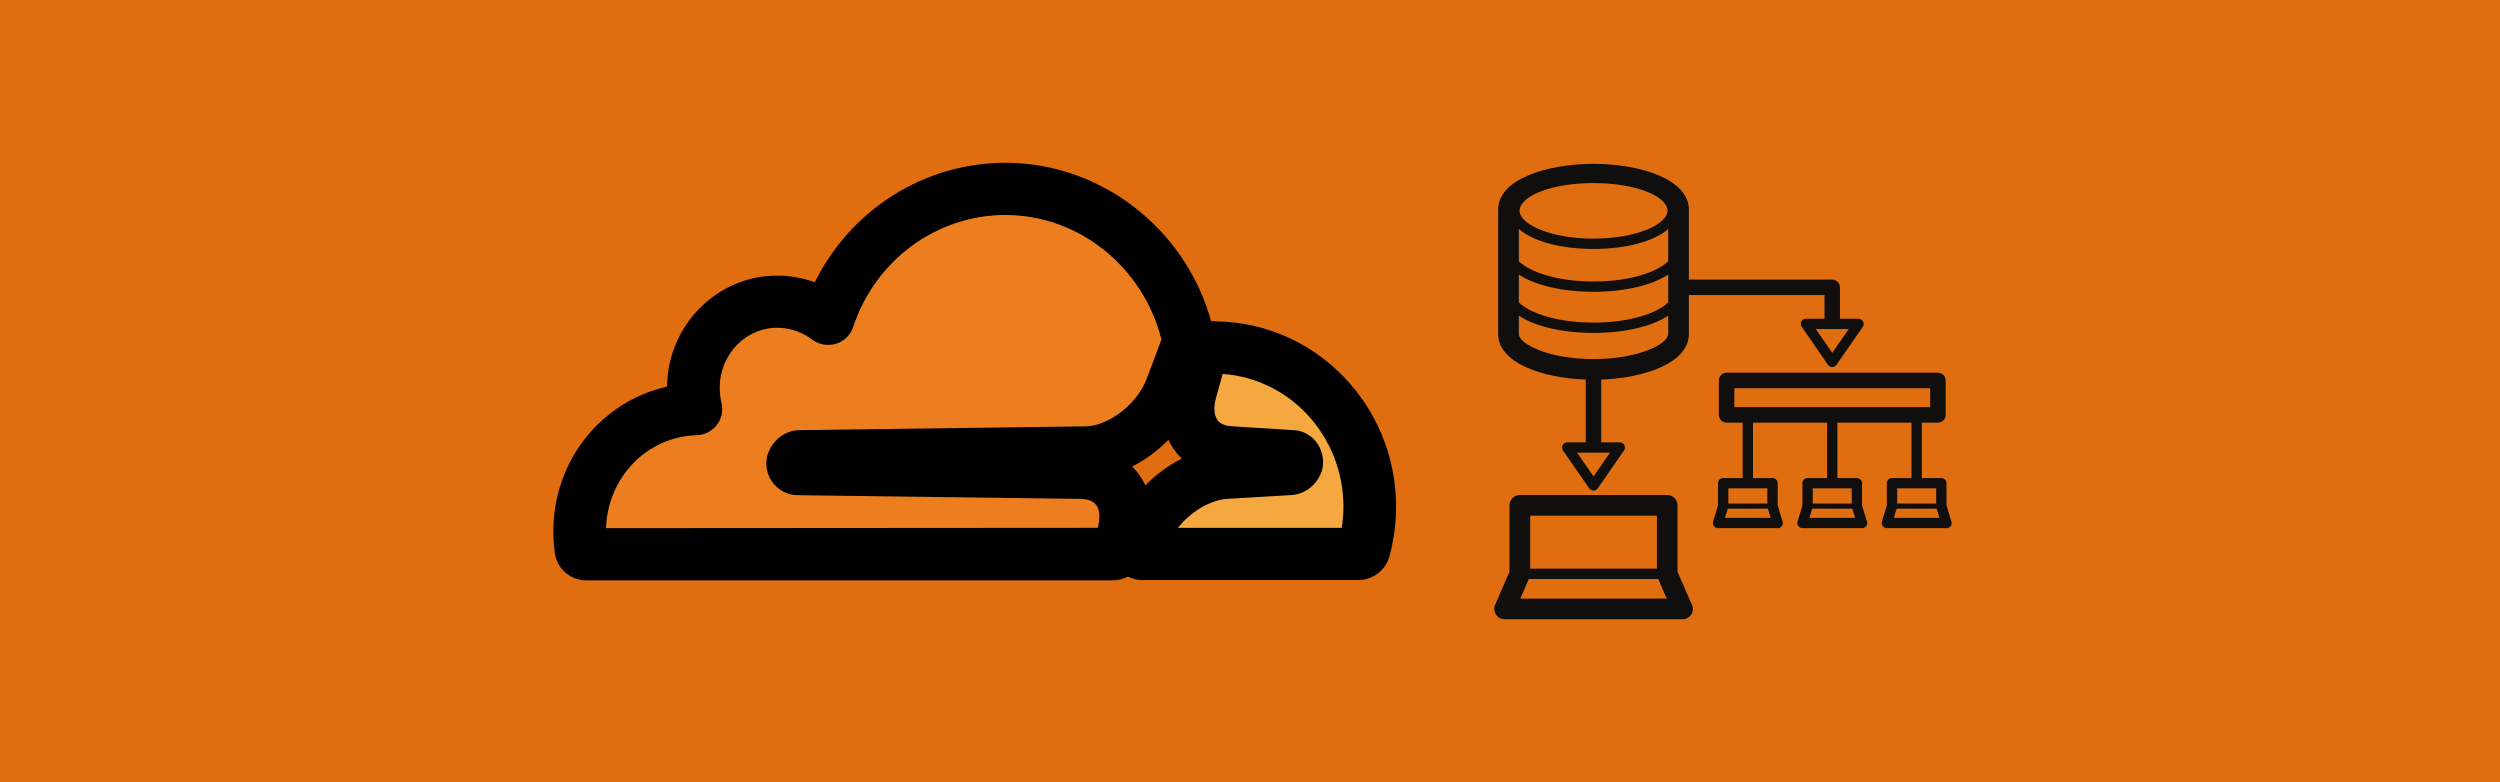
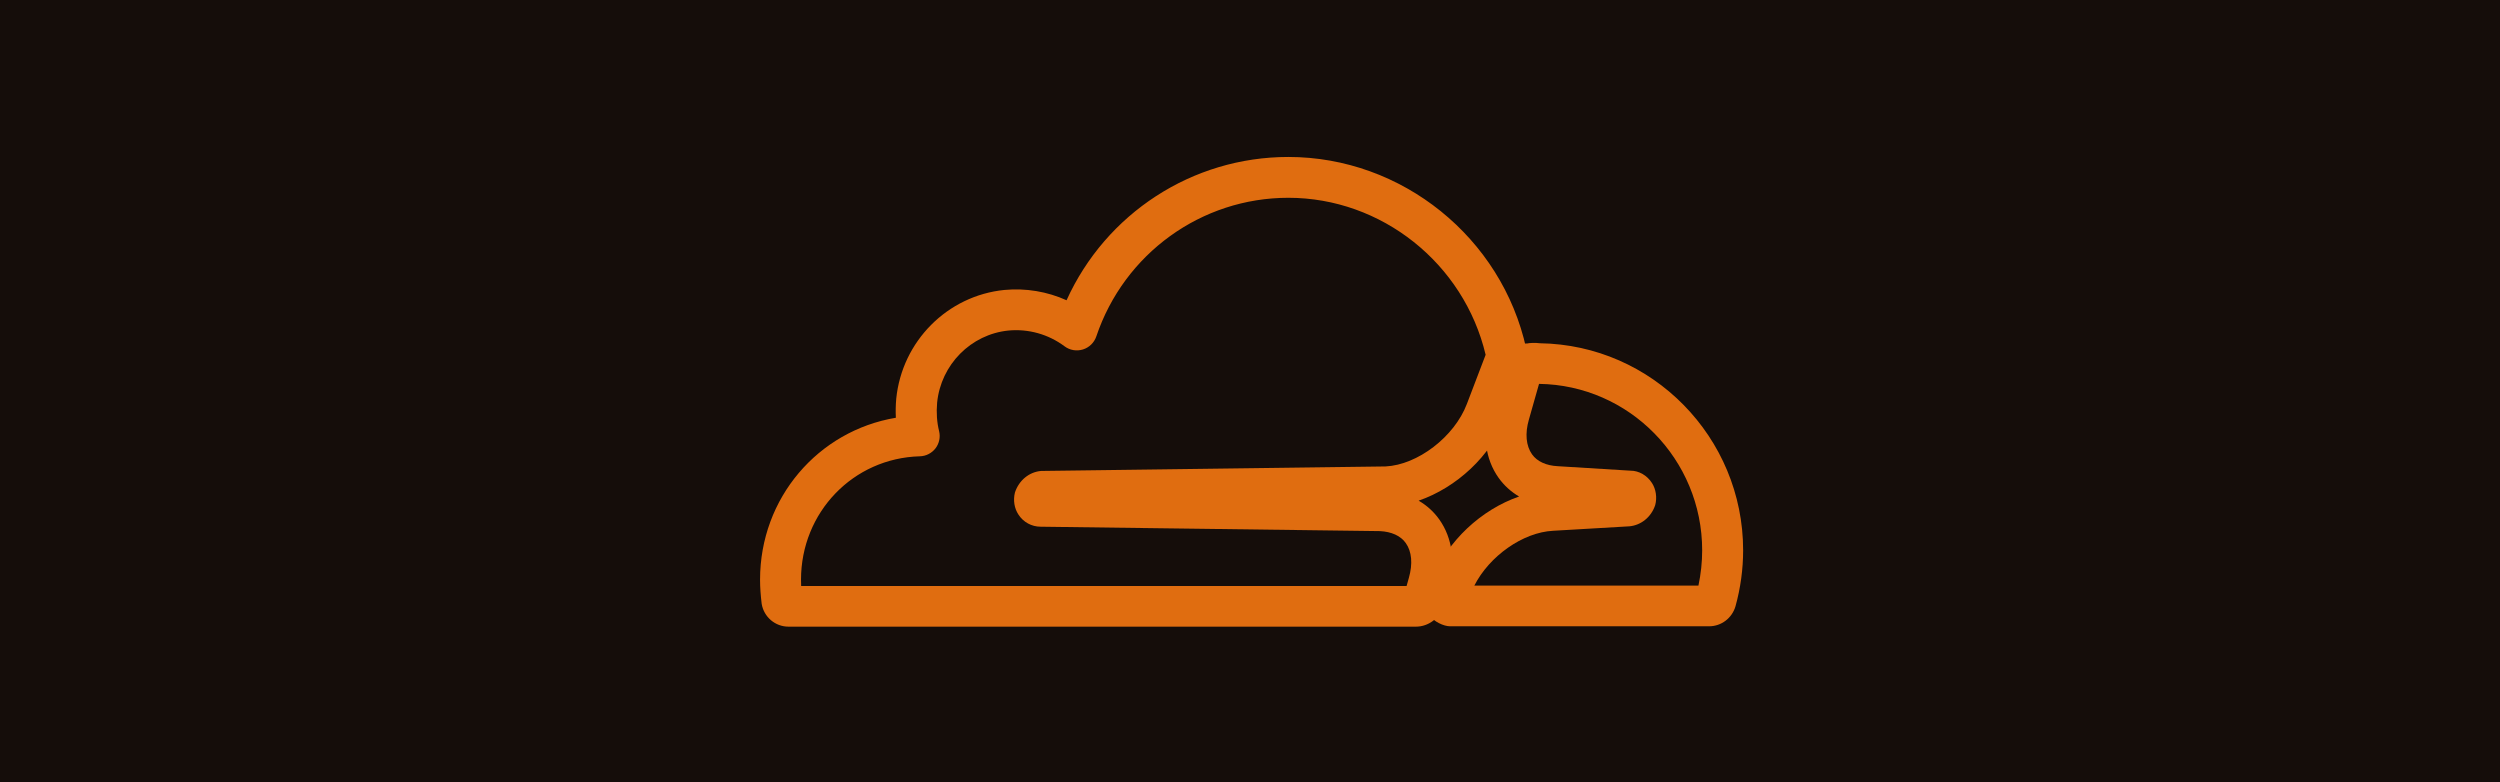
- <svg xmlns="http://www.w3.org/2000/svg" width="288" zoomAndPan="magnify" viewBox="0 0 288 90" height="90" preserveAspectRatio="xMidYMid meet" version="1.0">
+ <svg xmlns="http://www.w3.org/2000/svg" contentScriptType="text/ecmascript" width="288" zoomAndPan="magnify" contentStyleType="text/css" viewBox="0 0 288 90" height="90" preserveAspectRatio="xMidYMid meet" version="1.0">
  <defs>
    <clipPath id="clip-0">
-       <path d="M 128 36.207 L 160.828 36.207 L 160.828 66.859 L 128 66.859 Z M 128 36.207 " clip-rule="nonzero" />
+       <path d="M 164 39 L 200.809 39 L 200.809 73 L 164 73 Z M 164 39 " clip-rule="nonzero" />
    </clipPath>
    <clipPath id="clip-1">
-       <path d="M 63.742 18.754 L 140 18.754 L 140 66.859 L 63.742 66.859 Z M 63.742 18.754 " clip-rule="nonzero" />
-     </clipPath>
-     <clipPath id="clip-2">
-       <path d="M 172.113 18.754 L 224.836 18.754 L 224.836 71.379 L 172.113 71.379 Z M 172.113 18.754 " clip-rule="nonzero" />
+       <path d="M 87.559 18 L 176 18 L 176 73 L 87.559 73 Z M 87.559 18 " clip-rule="nonzero" />
    </clipPath>
  </defs>
  <rect x="-28.8" width="345.6" fill="rgb(100%, 100%, 100%)" y="-9" height="108" fill-opacity="1" />
  <rect x="-28.8" width="345.6" fill="rgb(100%, 100%, 100%)" y="-9" height="108" fill-opacity="1" />
-   <rect x="-28.8" width="345.6" fill="rgb(100%, 100%, 100%)" y="-9" height="108" fill-opacity="1" />
-   <rect x="-28.8" width="345.6" fill="rgb(100%, 100%, 100%)" y="-9" height="108" fill-opacity="1" />
-   <rect x="-28.8" width="345.6" fill="rgb(100%, 100%, 100%)" y="-9" height="108" fill-opacity="1" />
-   <rect x="-28.8" width="345.6" fill="rgb(87.839%, 42.749%, 6.27%)" y="-9" height="108" fill-opacity="1" />
-   <path fill="rgb(95.689%, 65.88%, 24.709%)" d="M 148.59 54.559 L 141.305 55.012 C 137.359 55.211 133.121 58.617 131.621 62.789 L 131.086 64.242 C 130.98 64.535 131.168 64.82 131.465 64.82 L 156.488 64.82 C 156.777 64.82 157.047 64.621 157.125 64.309 C 157.551 62.652 157.793 60.91 157.793 59.109 C 157.793 48.539 149.734 39.906 139.84 39.906 L 139.84 39.879 C 139.551 39.879 139.23 39.879 138.938 39.926 C 138.727 39.926 138.543 40.098 138.457 40.32 L 137.176 45.094 C 136.617 47.152 136.828 49.035 137.758 50.438 C 138.617 51.719 140.055 52.465 141.789 52.547 L 148.781 53.008 C 148.992 53.008 149.18 53.113 149.285 53.293 C 149.391 53.473 149.422 53.727 149.367 53.926 C 149.258 54.266 148.934 54.527 148.59 54.559 Z M 148.59 54.559 " fill-opacity="1" fill-rule="nonzero" />
-   <path fill="rgb(92.94%, 49.409%, 12.16%)" d="M 65.879 62.117 C 65.879 62.824 65.93 63.543 66.012 64.254 C 66.062 64.594 66.336 64.852 66.664 64.852 L 128.051 64.852 C 128.398 64.852 128.727 64.594 128.832 64.223 L 129.293 62.488 L 129.293 62.484 C 129.859 60.426 129.641 58.543 128.695 57.145 C 127.832 55.859 126.375 55.113 124.621 55.031 L 91.359 54.574 C 91.355 54.574 91.352 54.574 91.352 54.574 C 91.141 54.574 90.953 54.461 90.848 54.281 L 90.848 54.277 C 90.742 54.109 90.715 53.879 90.77 53.652 C 90.879 53.309 91.199 53.051 91.555 53.016 L 125.109 52.562 C 129.086 52.359 133.406 48.957 134.918 44.781 L 136.836 39.496 C 136.918 39.266 136.949 39.035 136.891 38.812 C 134.723 28.477 125.996 20.758 115.566 20.758 C 105.945 20.758 97.793 27.332 94.871 36.445 C 92.977 34.957 90.57 34.152 87.98 34.418 C 83.363 34.902 79.66 38.816 79.199 43.703 C 79.09 44.965 79.172 46.191 79.441 47.336 C 71.902 47.566 65.879 54.086 65.879 62.117 Z M 65.879 62.117 " fill-opacity="1" fill-rule="nonzero" />
+   <rect x="-28.8" width="345.6" fill="rgb(8.24%, 5.099%, 3.92%)" y="-9" height="108" fill-opacity="1" />
  <g clip-path="url(#clip-0)">
-     <path fill="rgb(0%, 0%, 0%)" d="M 156.488 66.82 L 131.461 66.82 C 130.461 66.82 129.188 66.168 128.625 65.352 C 127.984 64.43 127.848 63.246 128.25 62.195 L 128.789 60.801 C 130.062 57.402 132.879 54.473 136.137 52.832 C 135.816 52.516 135.523 52.172 135.262 51.801 C 133.805 49.711 133.449 47.004 134.25 44.172 L 135.527 39.625 C 136.117 38.066 137.293 37.164 138.648 37.059 C 139.168 36.996 139.715 36.961 140.211 37.027 C 151.617 37.23 160.828 46.727 160.828 58.363 C 160.828 60.273 160.57 62.207 160.059 64.105 C 159.605 65.715 158.141 66.82 156.488 66.82 Z M 135.691 60.809 L 154.566 60.809 C 154.695 59.996 154.762 59.176 154.762 58.363 C 154.762 50.262 148.605 43.613 140.852 43.078 L 140.094 45.801 C 139.785 46.883 139.84 47.801 140.25 48.391 C 140.656 48.965 141.473 49.086 141.926 49.109 L 148.965 49.551 C 148.973 49.551 148.977 49.551 148.98 49.551 C 150.051 49.551 151.195 50.18 151.859 51.234 C 152.402 52.141 152.555 53.23 152.289 54.207 C 151.762 55.824 150.387 56.902 148.828 57.027 C 148.805 57.027 148.785 57.031 148.766 57.031 L 141.48 57.461 C 139.453 57.555 137.172 58.945 135.691 60.809 Z M 148.484 55.531 C 148.578 55.543 148.68 55.547 148.777 55.547 Z M 148.59 54.02 L 148.633 54.02 Z M 139.188 43.051 C 139.102 43.059 139.016 43.062 138.938 43.062 C 139.023 43.059 139.105 43.055 139.188 43.051 Z M 139.188 43.051 " fill-opacity="1" fill-rule="nonzero" />
+     <path fill="rgb(87.839%, 42.749%, 6.27%)" d="M 196.891 72.148 L 167.051 72.148 C 166.273 72.148 165.148 71.566 164.707 70.934 C 164.18 70.168 164.062 69.195 164.398 68.324 L 165.047 66.672 C 166.703 62.336 170.656 58.699 175 57.199 C 174.066 56.652 173.266 55.926 172.633 55.039 C 171.102 52.883 170.734 50.047 171.594 47.055 L 173.121 41.711 C 173.656 40.324 174.746 39.566 175.969 39.566 C 176.113 39.512 176.836 39.465 177.395 39.543 C 190.332 39.73 200.809 50.359 200.809 63.402 C 200.809 65.547 200.516 67.715 199.93 69.84 C 199.531 71.215 198.289 72.148 196.891 72.148 Z M 169.844 67.461 L 195.66 67.461 C 195.941 66.125 196.09 64.754 196.09 63.402 C 196.09 52.914 187.684 44.363 177.297 44.223 L 176.129 48.336 C 175.664 49.938 175.797 51.359 176.492 52.34 C 177.07 53.16 178.133 53.645 179.473 53.707 L 187.848 54.223 C 187.855 54.223 187.855 54.223 187.859 54.223 C 188.785 54.223 189.746 54.758 190.309 55.645 C 190.77 56.359 190.91 57.32 190.68 58.191 C 190.207 59.605 189.012 60.527 187.66 60.637 C 187.648 60.637 187.633 60.637 187.613 60.637 L 178.922 61.145 C 175.434 61.32 171.57 64.066 169.844 67.461 Z M 187.508 58.902 C 187.574 58.906 187.637 58.91 187.703 58.91 Z M 187.477 58.305 L 187.523 58.305 Z M 176.5 44.211 C 176.434 44.215 176.375 44.219 176.309 44.23 C 176.387 44.223 176.434 44.223 176.5 44.211 Z M 176.5 44.211 " fill-opacity="1" fill-rule="nonzero" />
  </g>
  <g clip-path="url(#clip-1)">
-     <path fill="rgb(0%, 0%, 0%)" d="M 128.16 66.859 L 67.551 66.859 C 65.73 66.859 64.199 65.551 63.914 63.754 C 63.805 62.836 63.742 62.035 63.742 61.238 C 63.742 53.043 69.285 46.238 76.848 44.535 C 76.852 44.16 76.871 43.781 76.906 43.402 C 77.504 37.281 82.293 32.418 88.289 31.809 C 90.203 31.629 92.098 31.875 93.867 32.512 C 98.008 24.156 106.453 18.754 115.836 18.754 C 127.297 18.754 137.395 27.004 139.855 38.367 C 140.027 39.031 139.98 39.863 139.688 40.668 L 137.781 45.742 C 136.504 49.168 133.684 52.102 130.422 53.742 C 130.738 54.059 131.031 54.402 131.293 54.773 C 132.75 56.859 133.109 59.566 132.305 62.398 L 131.859 64.035 C 131.367 65.715 129.855 66.859 128.16 66.859 Z M 69.922 62.922 L 69.965 62.922 Z M 69.816 60.844 L 126.457 60.805 C 126.766 59.699 126.711 58.785 126.301 58.199 C 125.898 57.621 125.078 57.5 124.625 57.473 L 91.891 57.047 C 90.672 57.047 89.523 56.414 88.855 55.359 C 88.316 54.523 88.148 53.492 88.391 52.473 C 88.941 50.766 90.301 49.695 91.844 49.559 L 125.215 49.113 C 127.832 48.984 131.031 46.484 132.094 43.648 L 133.797 39.109 C 131.684 30.711 124.238 24.766 115.836 24.766 C 107.895 24.766 100.84 29.957 98.285 37.668 C 97.977 38.598 97.238 39.32 96.297 39.609 C 95.352 39.887 94.34 39.711 93.555 39.121 C 92.605 38.402 91.023 37.602 88.891 37.785 C 85.773 38.105 83.266 40.695 82.945 43.953 C 82.867 44.801 82.93 45.648 83.117 46.426 C 83.332 47.309 83.137 48.234 82.578 48.957 C 82.023 49.672 81.168 50.113 80.258 50.137 C 74.527 50.305 70.012 54.977 69.816 60.844 Z M 91.922 51.031 L 91.984 51.031 C 91.965 51.031 91.941 51.031 91.922 51.031 Z M 133.91 39.594 C 133.922 39.645 133.934 39.691 133.949 39.746 C 133.934 39.695 133.922 39.645 133.91 39.594 Z M 133.91 39.594 " fill-opacity="1" fill-rule="nonzero" />
-   </g>
-   <g clip-path="url(#clip-2)">
-     <path fill="rgb(6.27%, 5.879%, 5.099%)" d="M 183.574 21.09 C 188.578 21.09 192.094 22.652 192.094 24.285 C 192.094 25.801 188.594 27.492 183.574 27.492 C 178.555 27.492 175.055 25.801 175.055 24.285 C 175.055 22.652 178.566 21.09 183.574 21.09 Z M 183.574 41.367 C 178.402 41.367 174.969 39.621 174.969 38.473 L 174.969 36.363 C 176.801 37.582 179.91 38.352 183.574 38.352 C 187.234 38.352 190.344 37.582 192.176 36.363 L 192.176 38.473 C 192.176 39.621 188.75 41.367 183.574 41.367 Z M 192.176 30.094 C 190.918 31.34 187.734 32.43 183.574 32.43 C 179.414 32.43 176.227 31.34 174.969 30.094 L 174.969 26.383 C 176.559 27.773 179.742 28.68 183.574 28.68 C 187.41 28.68 190.586 27.773 192.176 26.383 Z M 174.969 31.629 C 176.801 32.84 179.91 33.613 183.574 33.613 C 187.234 33.613 190.344 32.84 192.176 31.629 L 192.176 34.832 C 190.918 36.082 187.734 37.164 183.574 37.164 C 179.414 37.164 176.227 36.082 174.969 34.832 Z M 211.078 40.645 L 209.176 37.906 L 212.973 37.906 Z M 183.574 54.879 L 181.676 52.145 L 185.469 52.145 Z M 182.68 43.727 L 182.68 50.957 L 180.539 50.957 C 180.32 50.957 180.117 51.078 180.016 51.277 C 179.91 51.469 179.93 51.707 180.051 51.891 L 183.082 56.266 C 183.195 56.422 183.375 56.52 183.574 56.52 C 183.77 56.52 183.949 56.422 184.059 56.266 L 187.09 51.891 C 187.219 51.707 187.23 51.469 187.129 51.277 C 187.023 51.078 186.824 50.957 186.605 50.957 L 184.461 50.957 L 184.461 43.727 C 189.617 43.543 194.559 41.746 194.559 38.473 L 194.559 33.992 L 210.184 33.992 L 210.184 36.715 L 208.039 36.715 C 207.82 36.715 207.621 36.84 207.516 37.039 C 207.414 37.23 207.43 37.469 207.555 37.648 L 210.586 42.027 C 210.699 42.184 210.879 42.285 211.078 42.285 C 211.27 42.285 211.449 42.184 211.562 42.027 L 214.594 37.648 C 214.719 37.469 214.734 37.23 214.629 37.039 C 214.527 36.84 214.32 36.715 214.105 36.715 L 211.965 36.715 L 211.965 33.098 C 211.965 32.609 211.566 32.207 211.078 32.207 L 194.559 32.207 L 194.559 24.145 C 194.559 20.691 189.031 18.875 183.574 18.875 C 178.113 18.875 172.586 20.68 172.586 24.145 L 172.586 38.473 C 172.586 41.746 177.531 43.543 182.68 43.727 Z M 218.172 59.656 L 218.492 58.602 L 223.109 58.602 L 223.43 59.656 Z M 223.047 56.258 L 223.047 58.008 L 218.555 58.008 L 218.555 56.258 Z M 199.797 44.719 L 222.355 44.719 L 222.355 46.902 L 199.797 46.902 Z M 213.324 58.008 L 208.828 58.008 L 208.828 56.258 L 213.324 56.258 Z M 208.449 59.656 L 208.766 58.602 L 213.383 58.602 L 213.703 59.656 Z M 203.594 58.008 L 199.105 58.008 L 199.105 56.258 L 203.594 56.258 Z M 198.719 59.656 L 199.039 58.602 L 203.664 58.602 L 203.98 59.656 Z M 224.762 59.973 L 224.238 58.215 L 224.238 55.66 C 224.238 55.336 223.969 55.07 223.641 55.07 L 221.398 55.07 L 221.398 48.688 L 223.246 48.688 C 223.738 48.688 224.137 48.289 224.137 47.797 L 224.137 43.824 C 224.137 43.336 223.738 42.934 223.246 42.934 L 198.902 42.934 C 198.41 42.934 198.012 43.336 198.012 43.824 L 198.012 47.797 C 198.012 48.289 198.41 48.688 198.902 48.688 L 200.754 48.688 L 200.754 55.07 L 198.508 55.07 C 198.176 55.07 197.91 55.336 197.91 55.66 L 197.91 58.215 L 197.348 60.078 C 197.301 60.258 197.332 60.453 197.445 60.605 C 197.555 60.754 197.734 60.844 197.922 60.844 L 204.781 60.844 C 204.785 60.844 204.789 60.844 204.793 60.844 C 205.117 60.844 205.387 60.578 205.387 60.25 C 205.387 60.148 205.359 60.055 205.316 59.973 L 204.789 58.215 L 204.789 55.66 C 204.789 55.336 204.516 55.07 204.188 55.07 L 201.945 55.07 L 201.945 48.688 L 210.484 48.688 L 210.484 55.07 L 208.23 55.07 C 207.902 55.07 207.641 55.336 207.641 55.66 L 207.641 58.215 L 207.078 60.078 C 207.023 60.258 207.059 60.453 207.168 60.605 C 207.285 60.754 207.453 60.844 207.648 60.844 L 214.5 60.844 C 214.504 60.844 214.508 60.844 214.516 60.844 C 214.84 60.844 215.105 60.578 215.105 60.25 C 215.105 60.148 215.086 60.055 215.039 59.973 L 214.508 58.215 L 214.508 55.66 C 214.508 55.336 214.242 55.07 213.918 55.07 L 211.668 55.07 L 211.668 48.688 L 220.203 48.688 L 220.203 55.07 L 217.957 55.07 C 217.633 55.07 217.363 55.336 217.363 55.66 L 217.363 58.215 L 216.801 60.078 C 216.746 60.258 216.781 60.453 216.891 60.605 C 217.008 60.754 217.184 60.844 217.371 60.844 L 224.227 60.844 C 224.234 60.844 224.238 60.844 224.242 60.844 C 224.57 60.844 224.836 60.578 224.836 60.25 C 224.836 60.148 224.809 60.055 224.762 59.973 Z M 175.145 68.957 L 176.117 66.699 L 191.027 66.699 L 192.004 68.957 Z M 190.875 59.406 L 190.875 65.508 L 176.277 65.508 L 176.277 59.406 Z M 193.25 65.859 L 193.25 58.219 C 193.25 57.559 192.723 57.027 192.066 57.027 L 175.082 57.027 C 174.43 57.027 173.895 57.559 173.895 58.219 L 173.895 65.859 L 172.238 69.676 C 172.078 70.043 172.117 70.461 172.336 70.797 C 172.555 71.137 172.93 71.336 173.328 71.336 L 193.816 71.336 C 193.824 71.332 193.828 71.332 193.828 71.336 C 194.488 71.336 195.023 70.801 195.023 70.145 C 195.023 69.922 194.953 69.711 194.848 69.527 L 193.25 65.859 " fill-opacity="1" fill-rule="nonzero" />
+     <path fill="rgb(87.839%, 42.749%, 6.27%)" d="M 163.113 72.191 L 90.836 72.191 C 89.309 72.191 88.004 71.09 87.746 69.566 C 87.625 68.562 87.559 67.668 87.559 66.777 C 87.559 57.363 94.25 49.625 103.203 48.125 C 103.168 47.41 103.18 46.68 103.246 45.941 C 103.906 39.316 109.141 34.059 115.703 33.402 C 118.172 33.172 120.641 33.582 122.867 34.59 C 127.387 24.613 137.324 18.082 148.418 18.082 C 161.492 18.082 173.016 27.367 175.824 40.164 C 175.988 40.785 175.938 41.516 175.66 42.25 L 173.402 48.18 C 171.738 52.535 167.785 56.176 163.426 57.676 C 164.375 58.227 165.176 58.953 165.809 59.844 C 167.336 62 167.707 64.832 166.848 67.82 L 166.309 69.754 C 165.871 71.211 164.562 72.191 163.113 72.191 Z M 92.414 68.895 L 92.465 68.895 Z M 92.293 67.504 L 162.039 67.504 L 162.301 66.57 C 162.766 64.953 162.637 63.531 161.945 62.559 C 161.363 61.73 160.301 61.246 158.961 61.184 L 119.875 60.676 C 118.848 60.676 117.879 60.152 117.316 59.266 C 116.848 58.555 116.699 57.617 116.922 56.73 C 117.402 55.297 118.586 54.371 119.93 54.254 L 159.613 53.734 C 163.301 53.559 167.543 50.328 168.984 46.535 L 171.145 40.871 C 168.641 30.332 159.148 22.785 148.418 22.785 C 138.402 22.785 129.508 29.207 126.293 38.762 C 126.047 39.477 125.477 40.035 124.754 40.258 C 124.027 40.48 123.246 40.352 122.637 39.895 C 120.777 38.504 118.461 37.859 116.172 38.078 C 111.848 38.512 108.391 42.004 107.957 46.387 C 107.855 47.535 107.93 48.645 108.184 49.668 C 108.352 50.352 108.203 51.082 107.773 51.645 C 107.34 52.207 106.672 52.551 105.961 52.566 C 98.281 52.777 92.277 59.023 92.277 66.777 C 92.277 67.016 92.281 67.258 92.293 67.504 Z M 119.898 55.98 L 119.941 55.98 C 119.922 55.98 119.91 55.98 119.898 55.98 Z M 171.215 41.164 C 171.219 41.191 171.227 41.223 171.234 41.254 C 171.227 41.223 171.215 41.195 171.215 41.164 Z M 171.215 41.164 " fill-opacity="1" fill-rule="nonzero" />
  </g>
</svg>
